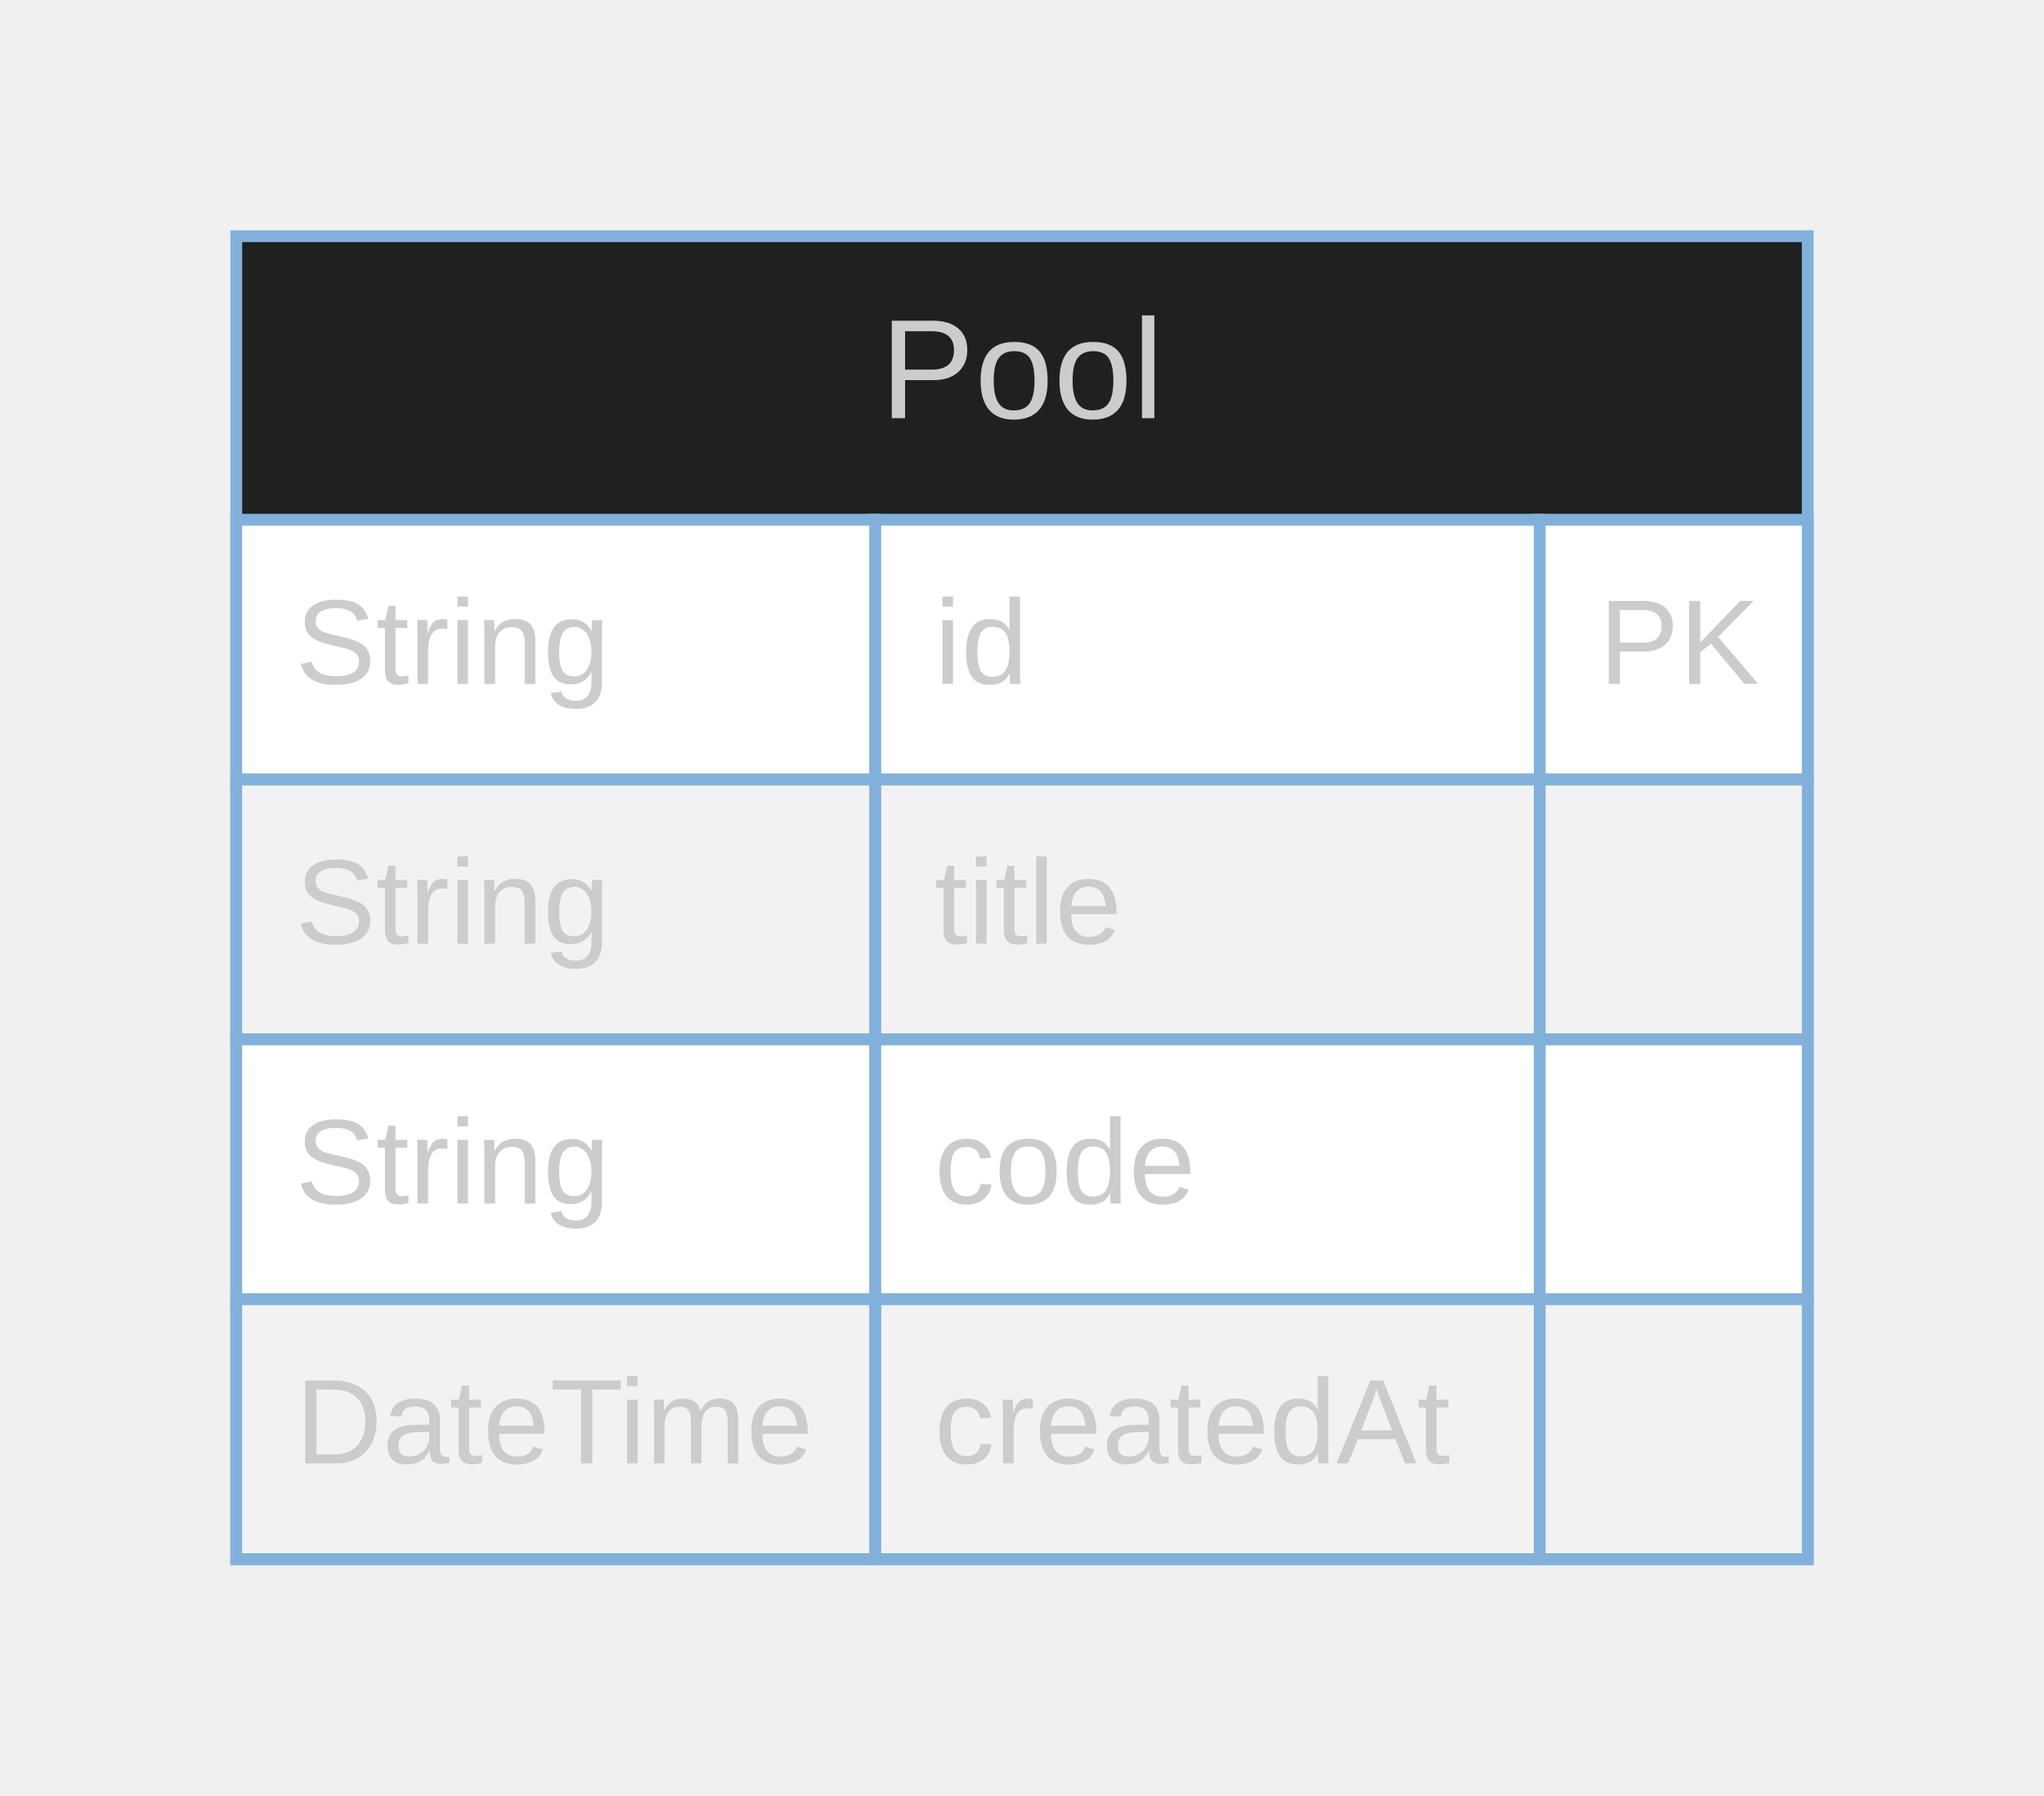
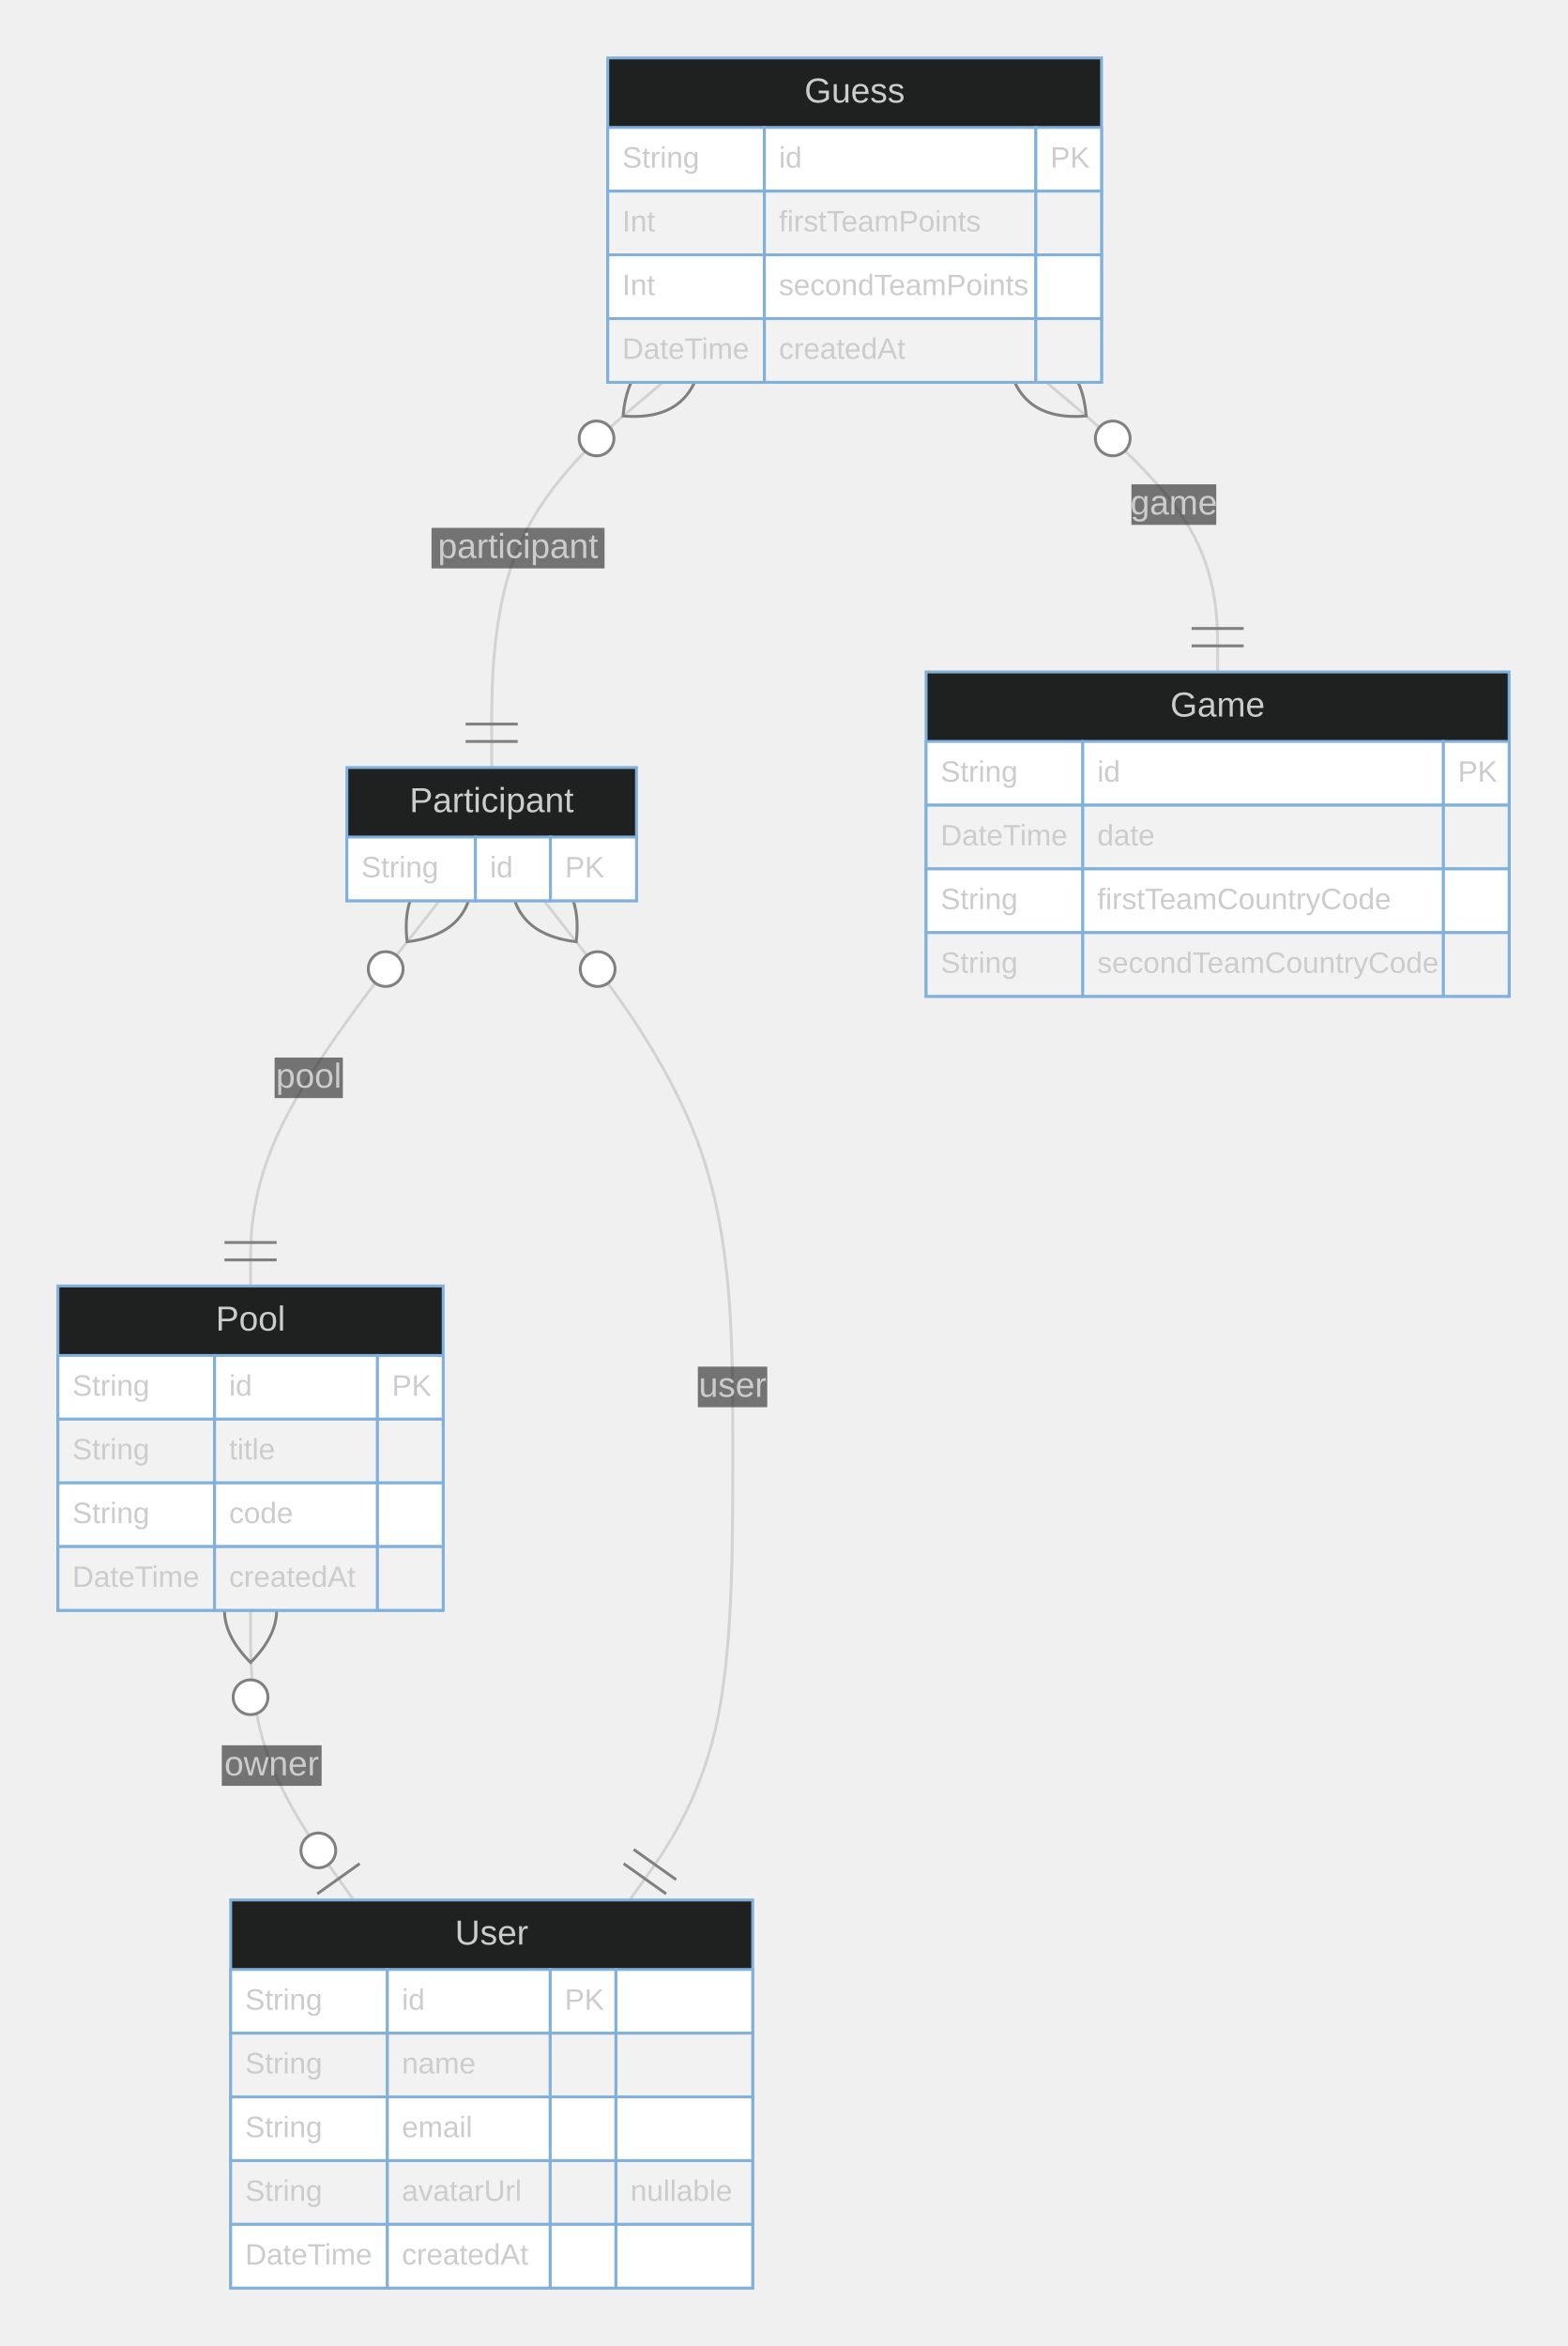
- <svg xmlns="http://www.w3.org/2000/svg" aria-labelledby="chart-title-mermaid-0 chart-desc-mermaid-0" role="img" viewBox="0 0 173.026 152" style="max-width: 173.026px; background-color: white;" width="100%" id="mermaid-0">
+ <svg xmlns="http://www.w3.org/2000/svg" aria-labelledby="chart-title-mermaid-0 chart-desc-mermaid-0" role="img" viewBox="0 0 541.082 810" style="max-width: 541.082px; background-color: white;" width="100%" id="mermaid-0">
  <style>#mermaid-0 {font-family:"trebuchet ms",verdana,arial,sans-serif;font-size:16px;fill:#ccc;}#mermaid-0 .error-icon{fill:#a44141;}#mermaid-0 .error-text{fill:#ddd;stroke:#ddd;}#mermaid-0 .edge-thickness-normal{stroke-width:2px;}#mermaid-0 .edge-thickness-thick{stroke-width:3.5px;}#mermaid-0 .edge-pattern-solid{stroke-dasharray:0;}#mermaid-0 .edge-pattern-dashed{stroke-dasharray:3;}#mermaid-0 .edge-pattern-dotted{stroke-dasharray:2;}#mermaid-0 .marker{fill:lightgrey;stroke:lightgrey;}#mermaid-0 .marker.cross{stroke:lightgrey;}#mermaid-0 svg{font-family:"trebuchet ms",verdana,arial,sans-serif;font-size:16px;}#mermaid-0 .entityBox{fill:#1f2020;stroke:#81B1DB;}#mermaid-0 .attributeBoxOdd{fill:#ffffff;stroke:#81B1DB;}#mermaid-0 .attributeBoxEven{fill:#f2f2f2;stroke:#81B1DB;}#mermaid-0 .relationshipLabelBox{fill:hsl(20, 1.587%, 12.353%);opacity:0.7;background-color:hsl(20, 1.587%, 12.353%);}#mermaid-0 .relationshipLabelBox rect{opacity:0.5;}#mermaid-0 .relationshipLine{stroke:lightgrey;}#mermaid-0 :root{--mermaid-font-family:"trebuchet ms",verdana,arial,sans-serif;}</style>
  <g />
  <defs>
    <marker orient="auto" markerHeight="18" markerWidth="18" refY="9" refX="0" id="ONLY_ONE_START">
      <path d="M9,0 L9,18 M15,0 L15,18" fill="none" stroke="gray" />
    </marker>
  </defs>
  <defs>
    <marker orient="auto" markerHeight="18" markerWidth="18" refY="9" refX="18" id="ONLY_ONE_END">
      <path d="M3,0 L3,18 M9,0 L9,18" fill="none" stroke="gray" />
    </marker>
  </defs>
  <defs>
    <marker orient="auto" markerHeight="18" markerWidth="30" refY="9" refX="0" id="ZERO_OR_ONE_START">
      <circle r="6" cy="9" cx="21" fill="white" stroke="gray" />
      <path d="M9,0 L9,18" fill="none" stroke="gray" />
    </marker>
  </defs>
  <defs>
    <marker orient="auto" markerHeight="18" markerWidth="30" refY="9" refX="30" id="ZERO_OR_ONE_END">
      <circle r="6" cy="9" cx="9" fill="white" stroke="gray" />
      <path d="M21,0 L21,18" fill="none" stroke="gray" />
    </marker>
  </defs>
  <defs>
    <marker orient="auto" markerHeight="36" markerWidth="45" refY="18" refX="18" id="ONE_OR_MORE_START">
      <path d="M0,18 Q 18,0 36,18 Q 18,36 0,18 M42,9 L42,27" fill="none" stroke="gray" />
    </marker>
  </defs>
  <defs>
    <marker orient="auto" markerHeight="36" markerWidth="45" refY="18" refX="27" id="ONE_OR_MORE_END">
      <path d="M3,9 L3,27 M9,18 Q27,0 45,18 Q27,36 9,18" fill="none" stroke="gray" />
    </marker>
  </defs>
  <defs>
    <marker orient="auto" markerHeight="36" markerWidth="57" refY="18" refX="18" id="ZERO_OR_MORE_START">
      <circle r="6" cy="18" cx="48" fill="white" stroke="gray" />
      <path d="M0,18 Q18,0 36,18 Q18,36 0,18" fill="none" stroke="gray" />
    </marker>
  </defs>
  <defs>
    <marker orient="auto" markerHeight="36" markerWidth="57" refY="18" refX="39" id="ZERO_OR_MORE_END">
      <circle r="6" cy="18" cx="9" fill="white" stroke="gray" />
      <path d="M21,18 Q39,0 57,18 Q39,36 21,18" fill="none" stroke="gray" />
    </marker>
  </defs>
-   <g transform="translate(20,20 )" id="Pool">
+   <path marker-start="url(#ZERO_OR_MORE_START)" marker-end="url(#ZERO_OR_ONE_END)" fill="none" stroke="gray" d="M86.513,556L86.513,564.333C86.513,572.667,86.513,589.333,92.443,606C98.373,622.667,110.233,639.333,116.163,647.667L122.093,656" class="er relationshipLine" />
+   <path marker-start="url(#ZERO_OR_MORE_START)" marker-end="url(#ONLY_ONE_END)" fill="none" stroke="gray" d="M187.835,311L198.7,324.833C209.565,338.667,231.296,366.333,242.161,397.833C253.026,429.333,253.026,464.667,253.026,500C253.026,535.333,253.026,570.667,247.096,596.667C241.167,622.667,229.307,639.333,223.377,647.667L217.447,656" class="er relationshipLine" />
+   <path marker-start="url(#ZERO_OR_MORE_START)" marker-end="url(#ONLY_ONE_END)" fill="none" stroke="gray" d="M151.705,311L140.839,324.833C129.974,338.667,108.244,366.333,97.378,388.5C86.513,410.667,86.513,427.333,86.513,435.667L86.513,444" class="er relationshipLine" />
+   <path marker-start="url(#ZERO_OR_MORE_START)" marker-end="url(#ONLY_ONE_END)" fill="none" stroke="gray" d="M228.887,132L219.034,140.333C209.181,148.667,189.476,165.333,179.623,187.5C169.77,209.667,169.77,237.333,169.77,251.167L169.77,265" class="er relationshipLine" />
+   <path marker-start="url(#ZERO_OR_MORE_START)" marker-end="url(#ONLY_ONE_END)" fill="none" stroke="gray" d="M361.309,132L371.162,140.333C381.015,148.667,400.72,165.333,410.573,182C420.426,198.667,420.426,215.333,420.426,223.667L420.426,232" class="er relationshipLine" />
+   <g transform="translate(20,444 )" id="Pool">
    <rect height="112" width="133.026" y="0" x="0" stroke="gray" fill-opacity="100%" fill="honeydew" class="er entityBox" />
    <text transform="translate(66.51321,12)" style="font-family: &quot;trebuchet ms&quot;, verdana, arial, sans-serif;; font-size: 12px" text-anchor="middle" dominant-baseline="middle" y="0" x="0" id="entity-Pool" class="er entityLabel">Pool</text>
    <rect height="22" width="54.096" y="24" x="0" stroke="gray" fill-opacity="100%" fill="honeydew" class="er attributeBoxOdd" />
    <text transform="translate(5,35)" style="font-family: &quot;trebuchet ms&quot;, verdana, arial, sans-serif;; font-size: 10.2px" text-anchor="left" dominant-baseline="middle" y="0" x="0" id="entity-Pool-attr-1-type" class="er entityLabel">String</text>
    <rect height="22" width="56.243" y="24" x="54.096" stroke="gray" fill-opacity="100%" fill="honeydew" class="er attributeBoxOdd" />
    <text transform="translate(59.09555,35)" style="font-family: &quot;trebuchet ms&quot;, verdana, arial, sans-serif;; font-size: 10.2px" text-anchor="left" dominant-baseline="middle" y="0" x="0" id="entity-Pool-attr-1-name" class="er entityLabel">id</text>
    <rect height="22" width="22.688" y="24" x="110.339" stroke="gray" fill-opacity="100%" fill="honeydew" class="er attributeBoxOdd" />
    <text transform="translate(115.3387,35)" style="font-family: &quot;trebuchet ms&quot;, verdana, arial, sans-serif;; font-size: 10.2px" text-anchor="left" dominant-baseline="middle" y="0" x="0" id="entity-Pool-attr-1-key" class="er entityLabel">PK</text>
    <rect height="22" width="54.096" y="46" x="0" stroke="gray" fill-opacity="100%" fill="honeydew" class="er attributeBoxEven" />
    <text transform="translate(5,57)" style="font-family: &quot;trebuchet ms&quot;, verdana, arial, sans-serif;; font-size: 10.2px" text-anchor="left" dominant-baseline="middle" y="0" x="0" id="entity-Pool-attr-2-type" class="er entityLabel">String</text>
    <rect height="22" width="56.243" y="46" x="54.096" stroke="gray" fill-opacity="100%" fill="honeydew" class="er attributeBoxEven" />
    <text transform="translate(59.09555,57)" style="font-family: &quot;trebuchet ms&quot;, verdana, arial, sans-serif;; font-size: 10.2px" text-anchor="left" dominant-baseline="middle" y="0" x="0" id="entity-Pool-attr-2-name" class="er entityLabel">title</text>
    <rect height="22" width="22.688" y="46" x="110.339" stroke="gray" fill-opacity="100%" fill="honeydew" class="er attributeBoxEven" />
    <text transform="translate(115.3387,57)" style="font-family: &quot;trebuchet ms&quot;, verdana, arial, sans-serif;; font-size: 10.2px" text-anchor="left" dominant-baseline="middle" y="0" x="0" id="entity-Pool-attr-2-key" class="er entityLabel" />
    <rect height="22" width="54.096" y="68" x="0" stroke="gray" fill-opacity="100%" fill="honeydew" class="er attributeBoxOdd" />
    <text transform="translate(5,79)" style="font-family: &quot;trebuchet ms&quot;, verdana, arial, sans-serif;; font-size: 10.2px" text-anchor="left" dominant-baseline="middle" y="0" x="0" id="entity-Pool-attr-3-type" class="er entityLabel">String</text>
    <rect height="22" width="56.243" y="68" x="54.096" stroke="gray" fill-opacity="100%" fill="honeydew" class="er attributeBoxOdd" />
    <text transform="translate(59.09555,79)" style="font-family: &quot;trebuchet ms&quot;, verdana, arial, sans-serif;; font-size: 10.2px" text-anchor="left" dominant-baseline="middle" y="0" x="0" id="entity-Pool-attr-3-name" class="er entityLabel">code</text>
    <rect height="22" width="22.688" y="68" x="110.339" stroke="gray" fill-opacity="100%" fill="honeydew" class="er attributeBoxOdd" />
    <text transform="translate(115.3387,79)" style="font-family: &quot;trebuchet ms&quot;, verdana, arial, sans-serif;; font-size: 10.2px" text-anchor="left" dominant-baseline="middle" y="0" x="0" id="entity-Pool-attr-3-key" class="er entityLabel" />
    <rect height="22" width="54.096" y="90" x="0" stroke="gray" fill-opacity="100%" fill="honeydew" class="er attributeBoxEven" />
    <text transform="translate(5,101)" style="font-family: &quot;trebuchet ms&quot;, verdana, arial, sans-serif;; font-size: 10.2px" text-anchor="left" dominant-baseline="middle" y="0" x="0" id="entity-Pool-attr-4-type" class="er entityLabel">DateTime</text>
    <rect height="22" width="56.243" y="90" x="54.096" stroke="gray" fill-opacity="100%" fill="honeydew" class="er attributeBoxEven" />
    <text transform="translate(59.09555,101)" style="font-family: &quot;trebuchet ms&quot;, verdana, arial, sans-serif;; font-size: 10.2px" text-anchor="left" dominant-baseline="middle" y="0" x="0" id="entity-Pool-attr-4-name" class="er entityLabel">createdAt</text>
    <rect height="22" width="22.688" y="90" x="110.339" stroke="gray" fill-opacity="100%" fill="honeydew" class="er attributeBoxEven" />
    <text transform="translate(115.3387,101)" style="font-family: &quot;trebuchet ms&quot;, verdana, arial, sans-serif;; font-size: 10.2px" text-anchor="left" dominant-baseline="middle" y="0" x="0" id="entity-Pool-attr-4-key" class="er entityLabel" />
  </g>
+   <g transform="translate(119.7698,265 )" id="Participant">
+     <rect height="46" width="100" y="0" x="0" stroke="gray" fill-opacity="100%" fill="honeydew" class="er entityBox" />
+     <text transform="translate(50,12)" style="font-family: &quot;trebuchet ms&quot;, verdana, arial, sans-serif;; font-size: 12px" text-anchor="middle" dominant-baseline="middle" y="0" x="0" id="entity-Participant" class="er entityLabel">Participant</text>
+     <rect height="22" width="44.399" y="24" x="0" stroke="gray" fill-opacity="100%" fill="honeydew" class="er attributeBoxOdd" />
+     <text transform="translate(5,35)" style="font-family: &quot;trebuchet ms&quot;, verdana, arial, sans-serif;; font-size: 10.2px" text-anchor="left" dominant-baseline="middle" y="0" x="0" id="entity-Participant-attr-1-type" class="er entityLabel">String</text>
+     <rect height="22" width="25.911" y="24" x="44.399" stroke="gray" fill-opacity="100%" fill="honeydew" class="er attributeBoxOdd" />
+     <text transform="translate(49.39862,35)" style="font-family: &quot;trebuchet ms&quot;, verdana, arial, sans-serif;; font-size: 10.2px" text-anchor="left" dominant-baseline="middle" y="0" x="0" id="entity-Participant-attr-1-name" class="er entityLabel">id</text>
+     <rect height="22" width="29.69" y="24" x="70.31" stroke="gray" fill-opacity="100%" fill="honeydew" class="er attributeBoxOdd" />
+     <text transform="translate(75.30976,35)" style="font-family: &quot;trebuchet ms&quot;, verdana, arial, sans-serif;; font-size: 10.2px" text-anchor="left" dominant-baseline="middle" y="0" x="0" id="entity-Participant-attr-1-key" class="er entityLabel">PK</text>
+   </g>
+   <g transform="translate(79.65034,656 )" id="User">
+     <rect height="134" width="180.239" y="0" x="0" stroke="gray" fill-opacity="100%" fill="honeydew" class="er entityBox" />
+     <text transform="translate(90.11948,12)" style="font-family: &quot;trebuchet ms&quot;, verdana, arial, sans-serif;; font-size: 12px" text-anchor="middle" dominant-baseline="middle" y="0" x="0" id="entity-User" class="er entityLabel">User</text>
+     <rect height="22" width="54.096" y="24" x="0" stroke="gray" fill-opacity="100%" fill="honeydew" class="er attributeBoxOdd" />
+     <text transform="translate(5,35)" style="font-family: &quot;trebuchet ms&quot;, verdana, arial, sans-serif;; font-size: 10.2px" text-anchor="left" dominant-baseline="middle" y="0" x="0" id="entity-User-attr-1-type" class="er entityLabel">String</text>
+     <rect height="22" width="56.243" y="24" x="54.096" stroke="gray" fill-opacity="100%" fill="honeydew" class="er attributeBoxOdd" />
+     <text transform="translate(59.09555,35)" style="font-family: &quot;trebuchet ms&quot;, verdana, arial, sans-serif;; font-size: 10.2px" text-anchor="left" dominant-baseline="middle" y="0" x="0" id="entity-User-attr-1-name" class="er entityLabel">id</text>
+     <rect height="22" width="22.688" y="24" x="110.339" stroke="gray" fill-opacity="100%" fill="honeydew" class="er attributeBoxOdd" />
+     <text transform="translate(115.3387,35)" style="font-family: &quot;trebuchet ms&quot;, verdana, arial, sans-serif;; font-size: 10.2px" text-anchor="left" dominant-baseline="middle" y="0" x="0" id="entity-User-attr-1-key" class="er entityLabel">PK</text>
+     <rect height="22" width="47.213" y="24" x="133.026" stroke="gray" fill-opacity="100%" fill="honeydew" class="er attributeBoxOdd" />
+     <text transform="translate(138.0264,35)" style="font-family: &quot;trebuchet ms&quot;, verdana, arial, sans-serif;; font-size: 10.2px" text-anchor="left" dominant-baseline="middle" y="0" x="0" id="entity-User-attr-1-comment" class="er entityLabel" />
+     <rect height="22" width="54.096" y="46" x="0" stroke="gray" fill-opacity="100%" fill="honeydew" class="er attributeBoxEven" />
+     <text transform="translate(5,57)" style="font-family: &quot;trebuchet ms&quot;, verdana, arial, sans-serif;; font-size: 10.2px" text-anchor="left" dominant-baseline="middle" y="0" x="0" id="entity-User-attr-2-type" class="er entityLabel">String</text>
+     <rect height="22" width="56.243" y="46" x="54.096" stroke="gray" fill-opacity="100%" fill="honeydew" class="er attributeBoxEven" />
+     <text transform="translate(59.09555,57)" style="font-family: &quot;trebuchet ms&quot;, verdana, arial, sans-serif;; font-size: 10.2px" text-anchor="left" dominant-baseline="middle" y="0" x="0" id="entity-User-attr-2-name" class="er entityLabel">name</text>
+     <rect height="22" width="22.688" y="46" x="110.339" stroke="gray" fill-opacity="100%" fill="honeydew" class="er attributeBoxEven" />
+     <text transform="translate(115.3387,57)" style="font-family: &quot;trebuchet ms&quot;, verdana, arial, sans-serif;; font-size: 10.2px" text-anchor="left" dominant-baseline="middle" y="0" x="0" id="entity-User-attr-2-key" class="er entityLabel" />
+     <rect height="22" width="47.213" y="46" x="133.026" stroke="gray" fill-opacity="100%" fill="honeydew" class="er attributeBoxEven" />
+     <text transform="translate(138.0264,57)" style="font-family: &quot;trebuchet ms&quot;, verdana, arial, sans-serif;; font-size: 10.2px" text-anchor="left" dominant-baseline="middle" y="0" x="0" id="entity-User-attr-2-comment" class="er entityLabel" />
+     <rect height="22" width="54.096" y="68" x="0" stroke="gray" fill-opacity="100%" fill="honeydew" class="er attributeBoxOdd" />
+     <text transform="translate(5,79)" style="font-family: &quot;trebuchet ms&quot;, verdana, arial, sans-serif;; font-size: 10.2px" text-anchor="left" dominant-baseline="middle" y="0" x="0" id="entity-User-attr-3-type" class="er entityLabel">String</text>
+     <rect height="22" width="56.243" y="68" x="54.096" stroke="gray" fill-opacity="100%" fill="honeydew" class="er attributeBoxOdd" />
+     <text transform="translate(59.09555,79)" style="font-family: &quot;trebuchet ms&quot;, verdana, arial, sans-serif;; font-size: 10.2px" text-anchor="left" dominant-baseline="middle" y="0" x="0" id="entity-User-attr-3-name" class="er entityLabel">email</text>
+     <rect height="22" width="22.688" y="68" x="110.339" stroke="gray" fill-opacity="100%" fill="honeydew" class="er attributeBoxOdd" />
+     <text transform="translate(115.3387,79)" style="font-family: &quot;trebuchet ms&quot;, verdana, arial, sans-serif;; font-size: 10.2px" text-anchor="left" dominant-baseline="middle" y="0" x="0" id="entity-User-attr-3-key" class="er entityLabel" />
+     <rect height="22" width="47.213" y="68" x="133.026" stroke="gray" fill-opacity="100%" fill="honeydew" class="er attributeBoxOdd" />
+     <text transform="translate(138.0264,79)" style="font-family: &quot;trebuchet ms&quot;, verdana, arial, sans-serif;; font-size: 10.2px" text-anchor="left" dominant-baseline="middle" y="0" x="0" id="entity-User-attr-3-comment" class="er entityLabel" />
+     <rect height="22" width="54.096" y="90" x="0" stroke="gray" fill-opacity="100%" fill="honeydew" class="er attributeBoxEven" />
+     <text transform="translate(5,101)" style="font-family: &quot;trebuchet ms&quot;, verdana, arial, sans-serif;; font-size: 10.2px" text-anchor="left" dominant-baseline="middle" y="0" x="0" id="entity-User-attr-4-type" class="er entityLabel">String</text>
+     <rect height="22" width="56.243" y="90" x="54.096" stroke="gray" fill-opacity="100%" fill="honeydew" class="er attributeBoxEven" />
+     <text transform="translate(59.09555,101)" style="font-family: &quot;trebuchet ms&quot;, verdana, arial, sans-serif;; font-size: 10.2px" text-anchor="left" dominant-baseline="middle" y="0" x="0" id="entity-User-attr-4-name" class="er entityLabel">avatarUrl</text>
+     <rect height="22" width="22.688" y="90" x="110.339" stroke="gray" fill-opacity="100%" fill="honeydew" class="er attributeBoxEven" />
+     <text transform="translate(115.3387,101)" style="font-family: &quot;trebuchet ms&quot;, verdana, arial, sans-serif;; font-size: 10.2px" text-anchor="left" dominant-baseline="middle" y="0" x="0" id="entity-User-attr-4-key" class="er entityLabel" />
+     <rect height="22" width="47.213" y="90" x="133.026" stroke="gray" fill-opacity="100%" fill="honeydew" class="er attributeBoxEven" />
+     <text transform="translate(138.0264,101)" style="font-family: &quot;trebuchet ms&quot;, verdana, arial, sans-serif;; font-size: 10.2px" text-anchor="left" dominant-baseline="middle" y="0" x="0" id="entity-User-attr-4-comment" class="er entityLabel">nullable</text>
+     <rect height="22" width="54.096" y="112" x="0" stroke="gray" fill-opacity="100%" fill="honeydew" class="er attributeBoxOdd" />
+     <text transform="translate(5,123)" style="font-family: &quot;trebuchet ms&quot;, verdana, arial, sans-serif;; font-size: 10.2px" text-anchor="left" dominant-baseline="middle" y="0" x="0" id="entity-User-attr-5-type" class="er entityLabel">DateTime</text>
+     <rect height="22" width="56.243" y="112" x="54.096" stroke="gray" fill-opacity="100%" fill="honeydew" class="er attributeBoxOdd" />
+     <text transform="translate(59.09555,123)" style="font-family: &quot;trebuchet ms&quot;, verdana, arial, sans-serif;; font-size: 10.2px" text-anchor="left" dominant-baseline="middle" y="0" x="0" id="entity-User-attr-5-name" class="er entityLabel">createdAt</text>
+     <rect height="22" width="22.688" y="112" x="110.339" stroke="gray" fill-opacity="100%" fill="honeydew" class="er attributeBoxOdd" />
+     <text transform="translate(115.3387,123)" style="font-family: &quot;trebuchet ms&quot;, verdana, arial, sans-serif;; font-size: 10.2px" text-anchor="left" dominant-baseline="middle" y="0" x="0" id="entity-User-attr-5-key" class="er entityLabel" />
+     <rect height="22" width="47.213" y="112" x="133.026" stroke="gray" fill-opacity="100%" fill="honeydew" class="er attributeBoxOdd" />
+     <text transform="translate(138.0264,123)" style="font-family: &quot;trebuchet ms&quot;, verdana, arial, sans-serif;; font-size: 10.2px" text-anchor="left" dominant-baseline="middle" y="0" x="0" id="entity-User-attr-5-comment" class="er entityLabel" />
+   </g>
+   <g transform="translate(319.7698,232 )" id="Game">
+     <rect height="112" width="201.312" y="0" x="0" stroke="gray" fill-opacity="100%" fill="honeydew" class="er entityBox" />
+     <text transform="translate(100.6562,12)" style="font-family: &quot;trebuchet ms&quot;, verdana, arial, sans-serif;; font-size: 12px" text-anchor="middle" dominant-baseline="middle" y="0" x="0" id="entity-Game" class="er entityLabel">Game</text>
+     <rect height="22" width="54.096" y="24" x="0" stroke="gray" fill-opacity="100%" fill="honeydew" class="er attributeBoxOdd" />
+     <text transform="translate(5,35)" style="font-family: &quot;trebuchet ms&quot;, verdana, arial, sans-serif;; font-size: 10.2px" text-anchor="left" dominant-baseline="middle" y="0" x="0" id="entity-Game-attr-1-type" class="er entityLabel">String</text>
+     <rect height="22" width="124.529" y="24" x="54.096" stroke="gray" fill-opacity="100%" fill="honeydew" class="er attributeBoxOdd" />
+     <text transform="translate(59.09555,35)" style="font-family: &quot;trebuchet ms&quot;, verdana, arial, sans-serif;; font-size: 10.2px" text-anchor="left" dominant-baseline="middle" y="0" x="0" id="entity-Game-attr-1-name" class="er entityLabel">id</text>
+     <rect height="22" width="22.688" y="24" x="178.625" stroke="gray" fill-opacity="100%" fill="honeydew" class="er attributeBoxOdd" />
+     <text transform="translate(183.6248,35)" style="font-family: &quot;trebuchet ms&quot;, verdana, arial, sans-serif;; font-size: 10.2px" text-anchor="left" dominant-baseline="middle" y="0" x="0" id="entity-Game-attr-1-key" class="er entityLabel">PK</text>
+     <rect height="22" width="54.096" y="46" x="0" stroke="gray" fill-opacity="100%" fill="honeydew" class="er attributeBoxEven" />
+     <text transform="translate(5,57)" style="font-family: &quot;trebuchet ms&quot;, verdana, arial, sans-serif;; font-size: 10.2px" text-anchor="left" dominant-baseline="middle" y="0" x="0" id="entity-Game-attr-2-type" class="er entityLabel">DateTime</text>
+     <rect height="22" width="124.529" y="46" x="54.096" stroke="gray" fill-opacity="100%" fill="honeydew" class="er attributeBoxEven" />
+     <text transform="translate(59.09555,57)" style="font-family: &quot;trebuchet ms&quot;, verdana, arial, sans-serif;; font-size: 10.2px" text-anchor="left" dominant-baseline="middle" y="0" x="0" id="entity-Game-attr-2-name" class="er entityLabel">date</text>
+     <rect height="22" width="22.688" y="46" x="178.625" stroke="gray" fill-opacity="100%" fill="honeydew" class="er attributeBoxEven" />
+     <text transform="translate(183.6248,57)" style="font-family: &quot;trebuchet ms&quot;, verdana, arial, sans-serif;; font-size: 10.2px" text-anchor="left" dominant-baseline="middle" y="0" x="0" id="entity-Game-attr-2-key" class="er entityLabel" />
+     <rect height="22" width="54.096" y="68" x="0" stroke="gray" fill-opacity="100%" fill="honeydew" class="er attributeBoxOdd" />
+     <text transform="translate(5,79)" style="font-family: &quot;trebuchet ms&quot;, verdana, arial, sans-serif;; font-size: 10.2px" text-anchor="left" dominant-baseline="middle" y="0" x="0" id="entity-Game-attr-3-type" class="er entityLabel">String</text>
+     <rect height="22" width="124.529" y="68" x="54.096" stroke="gray" fill-opacity="100%" fill="honeydew" class="er attributeBoxOdd" />
+     <text transform="translate(59.09555,79)" style="font-family: &quot;trebuchet ms&quot;, verdana, arial, sans-serif;; font-size: 10.2px" text-anchor="left" dominant-baseline="middle" y="0" x="0" id="entity-Game-attr-3-name" class="er entityLabel">firstTeamCountryCode</text>
+     <rect height="22" width="22.688" y="68" x="178.625" stroke="gray" fill-opacity="100%" fill="honeydew" class="er attributeBoxOdd" />
+     <text transform="translate(183.6248,79)" style="font-family: &quot;trebuchet ms&quot;, verdana, arial, sans-serif;; font-size: 10.2px" text-anchor="left" dominant-baseline="middle" y="0" x="0" id="entity-Game-attr-3-key" class="er entityLabel" />
+     <rect height="22" width="54.096" y="90" x="0" stroke="gray" fill-opacity="100%" fill="honeydew" class="er attributeBoxEven" />
+     <text transform="translate(5,101)" style="font-family: &quot;trebuchet ms&quot;, verdana, arial, sans-serif;; font-size: 10.2px" text-anchor="left" dominant-baseline="middle" y="0" x="0" id="entity-Game-attr-4-type" class="er entityLabel">String</text>
+     <rect height="22" width="124.529" y="90" x="54.096" stroke="gray" fill-opacity="100%" fill="honeydew" class="er attributeBoxEven" />
+     <text transform="translate(59.09555,101)" style="font-family: &quot;trebuchet ms&quot;, verdana, arial, sans-serif;; font-size: 10.2px" text-anchor="left" dominant-baseline="middle" y="0" x="0" id="entity-Game-attr-4-name" class="er entityLabel">secondTeamCountryCode</text>
+     <rect height="22" width="22.688" y="90" x="178.625" stroke="gray" fill-opacity="100%" fill="honeydew" class="er attributeBoxEven" />
+     <text transform="translate(183.6248,101)" style="font-family: &quot;trebuchet ms&quot;, verdana, arial, sans-serif;; font-size: 10.2px" text-anchor="left" dominant-baseline="middle" y="0" x="0" id="entity-Game-attr-4-key" class="er entityLabel" />
+   </g>
+   <g transform="translate(209.8457,20 )" id="Guess">
+     <rect height="112" width="170.504" y="0" x="0" stroke="gray" fill-opacity="100%" fill="honeydew" class="er entityBox" />
+     <text transform="translate(85.2522,12)" style="font-family: &quot;trebuchet ms&quot;, verdana, arial, sans-serif;; font-size: 12px" text-anchor="middle" dominant-baseline="middle" y="0" x="0" id="entity-Guess" class="er entityLabel">Guess</text>
+     <rect height="22" width="54.096" y="24" x="0" stroke="gray" fill-opacity="100%" fill="honeydew" class="er attributeBoxOdd" />
+     <text transform="translate(5,35)" style="font-family: &quot;trebuchet ms&quot;, verdana, arial, sans-serif;; font-size: 10.2px" text-anchor="left" dominant-baseline="middle" y="0" x="0" id="entity-Guess-attr-1-type" class="er entityLabel">String</text>
+     <rect height="22" width="93.721" y="24" x="54.096" stroke="gray" fill-opacity="100%" fill="honeydew" class="er attributeBoxOdd" />
+     <text transform="translate(59.09555,35)" style="font-family: &quot;trebuchet ms&quot;, verdana, arial, sans-serif;; font-size: 10.2px" text-anchor="left" dominant-baseline="middle" y="0" x="0" id="entity-Guess-attr-1-name" class="er entityLabel">id</text>
+     <rect height="22" width="22.688" y="24" x="147.817" stroke="gray" fill-opacity="100%" fill="honeydew" class="er attributeBoxOdd" />
+     <text transform="translate(152.8167,35)" style="font-family: &quot;trebuchet ms&quot;, verdana, arial, sans-serif;; font-size: 10.2px" text-anchor="left" dominant-baseline="middle" y="0" x="0" id="entity-Guess-attr-1-key" class="er entityLabel">PK</text>
+     <rect height="22" width="54.096" y="46" x="0" stroke="gray" fill-opacity="100%" fill="honeydew" class="er attributeBoxEven" />
+     <text transform="translate(5,57)" style="font-family: &quot;trebuchet ms&quot;, verdana, arial, sans-serif;; font-size: 10.2px" text-anchor="left" dominant-baseline="middle" y="0" x="0" id="entity-Guess-attr-2-type" class="er entityLabel">Int</text>
+     <rect height="22" width="93.721" y="46" x="54.096" stroke="gray" fill-opacity="100%" fill="honeydew" class="er attributeBoxEven" />
+     <text transform="translate(59.09555,57)" style="font-family: &quot;trebuchet ms&quot;, verdana, arial, sans-serif;; font-size: 10.2px" text-anchor="left" dominant-baseline="middle" y="0" x="0" id="entity-Guess-attr-2-name" class="er entityLabel">firstTeamPoints</text>
+     <rect height="22" width="22.688" y="46" x="147.817" stroke="gray" fill-opacity="100%" fill="honeydew" class="er attributeBoxEven" />
+     <text transform="translate(152.8167,57)" style="font-family: &quot;trebuchet ms&quot;, verdana, arial, sans-serif;; font-size: 10.2px" text-anchor="left" dominant-baseline="middle" y="0" x="0" id="entity-Guess-attr-2-key" class="er entityLabel" />
+     <rect height="22" width="54.096" y="68" x="0" stroke="gray" fill-opacity="100%" fill="honeydew" class="er attributeBoxOdd" />
+     <text transform="translate(5,79)" style="font-family: &quot;trebuchet ms&quot;, verdana, arial, sans-serif;; font-size: 10.2px" text-anchor="left" dominant-baseline="middle" y="0" x="0" id="entity-Guess-attr-3-type" class="er entityLabel">Int</text>
+     <rect height="22" width="93.721" y="68" x="54.096" stroke="gray" fill-opacity="100%" fill="honeydew" class="er attributeBoxOdd" />
+     <text transform="translate(59.09555,79)" style="font-family: &quot;trebuchet ms&quot;, verdana, arial, sans-serif;; font-size: 10.2px" text-anchor="left" dominant-baseline="middle" y="0" x="0" id="entity-Guess-attr-3-name" class="er entityLabel">secondTeamPoints</text>
+     <rect height="22" width="22.688" y="68" x="147.817" stroke="gray" fill-opacity="100%" fill="honeydew" class="er attributeBoxOdd" />
+     <text transform="translate(152.8167,79)" style="font-family: &quot;trebuchet ms&quot;, verdana, arial, sans-serif;; font-size: 10.2px" text-anchor="left" dominant-baseline="middle" y="0" x="0" id="entity-Guess-attr-3-key" class="er entityLabel" />
+     <rect height="22" width="54.096" y="90" x="0" stroke="gray" fill-opacity="100%" fill="honeydew" class="er attributeBoxEven" />
+     <text transform="translate(5,101)" style="font-family: &quot;trebuchet ms&quot;, verdana, arial, sans-serif;; font-size: 10.2px" text-anchor="left" dominant-baseline="middle" y="0" x="0" id="entity-Guess-attr-4-type" class="er entityLabel">DateTime</text>
+     <rect height="22" width="93.721" y="90" x="54.096" stroke="gray" fill-opacity="100%" fill="honeydew" class="er attributeBoxEven" />
+     <text transform="translate(59.09555,101)" style="font-family: &quot;trebuchet ms&quot;, verdana, arial, sans-serif;; font-size: 10.2px" text-anchor="left" dominant-baseline="middle" y="0" x="0" id="entity-Guess-attr-4-name" class="er entityLabel">createdAt</text>
+     <rect height="22" width="22.688" y="90" x="147.817" stroke="gray" fill-opacity="100%" fill="honeydew" class="er attributeBoxEven" />
+     <text transform="translate(152.8167,101)" style="font-family: &quot;trebuchet ms&quot;, verdana, arial, sans-serif;; font-size: 10.2px" text-anchor="left" dominant-baseline="middle" y="0" x="0" id="entity-Guess-attr-4-key" class="er entityLabel" />
+   </g>
+   <rect fill-opacity="85%" fill="white" height="14" width="34.471" y="602.592" x="76.574" class="er relationshipLabelBox" />
+   <text style="font-family: &quot;trebuchet ms&quot;, verdana, arial, sans-serif;; font-size: 12px" dominant-baseline="middle" text-anchor="middle" y="609.592" x="93.81" id="rel1" class="er relationshipLabel">owner</text>
+   <rect fill-opacity="85%" fill="white" height="14" width="23.959" y="471.862" x="240.96" class="er relationshipLabelBox" />
+   <text style="font-family: &quot;trebuchet ms&quot;, verdana, arial, sans-serif;; font-size: 12px" dominant-baseline="middle" text-anchor="middle" y="478.862" x="252.94" id="rel2" class="er relationshipLabel">user</text>
+   <rect fill-opacity="85%" fill="white" height="14" width="23.564" y="365.133" x="94.824" class="er relationshipLabelBox" />
+   <text style="font-family: &quot;trebuchet ms&quot;, verdana, arial, sans-serif;; font-size: 12px" dominant-baseline="middle" text-anchor="middle" y="372.133" x="106.606" id="rel3" class="er relationshipLabel">pool</text>
+   <rect fill-opacity="85%" fill="white" height="14" width="59.744" y="182.256" x="148.995" class="er relationshipLabelBox" />
+   <text style="font-family: &quot;trebuchet ms&quot;, verdana, arial, sans-serif;; font-size: 12px" dominant-baseline="middle" text-anchor="middle" y="189.256" x="178.867" id="rel4" class="er relationshipLabel">participant</text>
+   <rect fill-opacity="85%" fill="white" height="14" width="29.289" y="167.222" x="390.665" class="er relationshipLabelBox" />
+   <text style="font-family: &quot;trebuchet ms&quot;, verdana, arial, sans-serif;; font-size: 12px" dominant-baseline="middle" text-anchor="middle" y="174.222" x="405.31" id="rel5" class="er relationshipLabel">game</text>
</svg>
